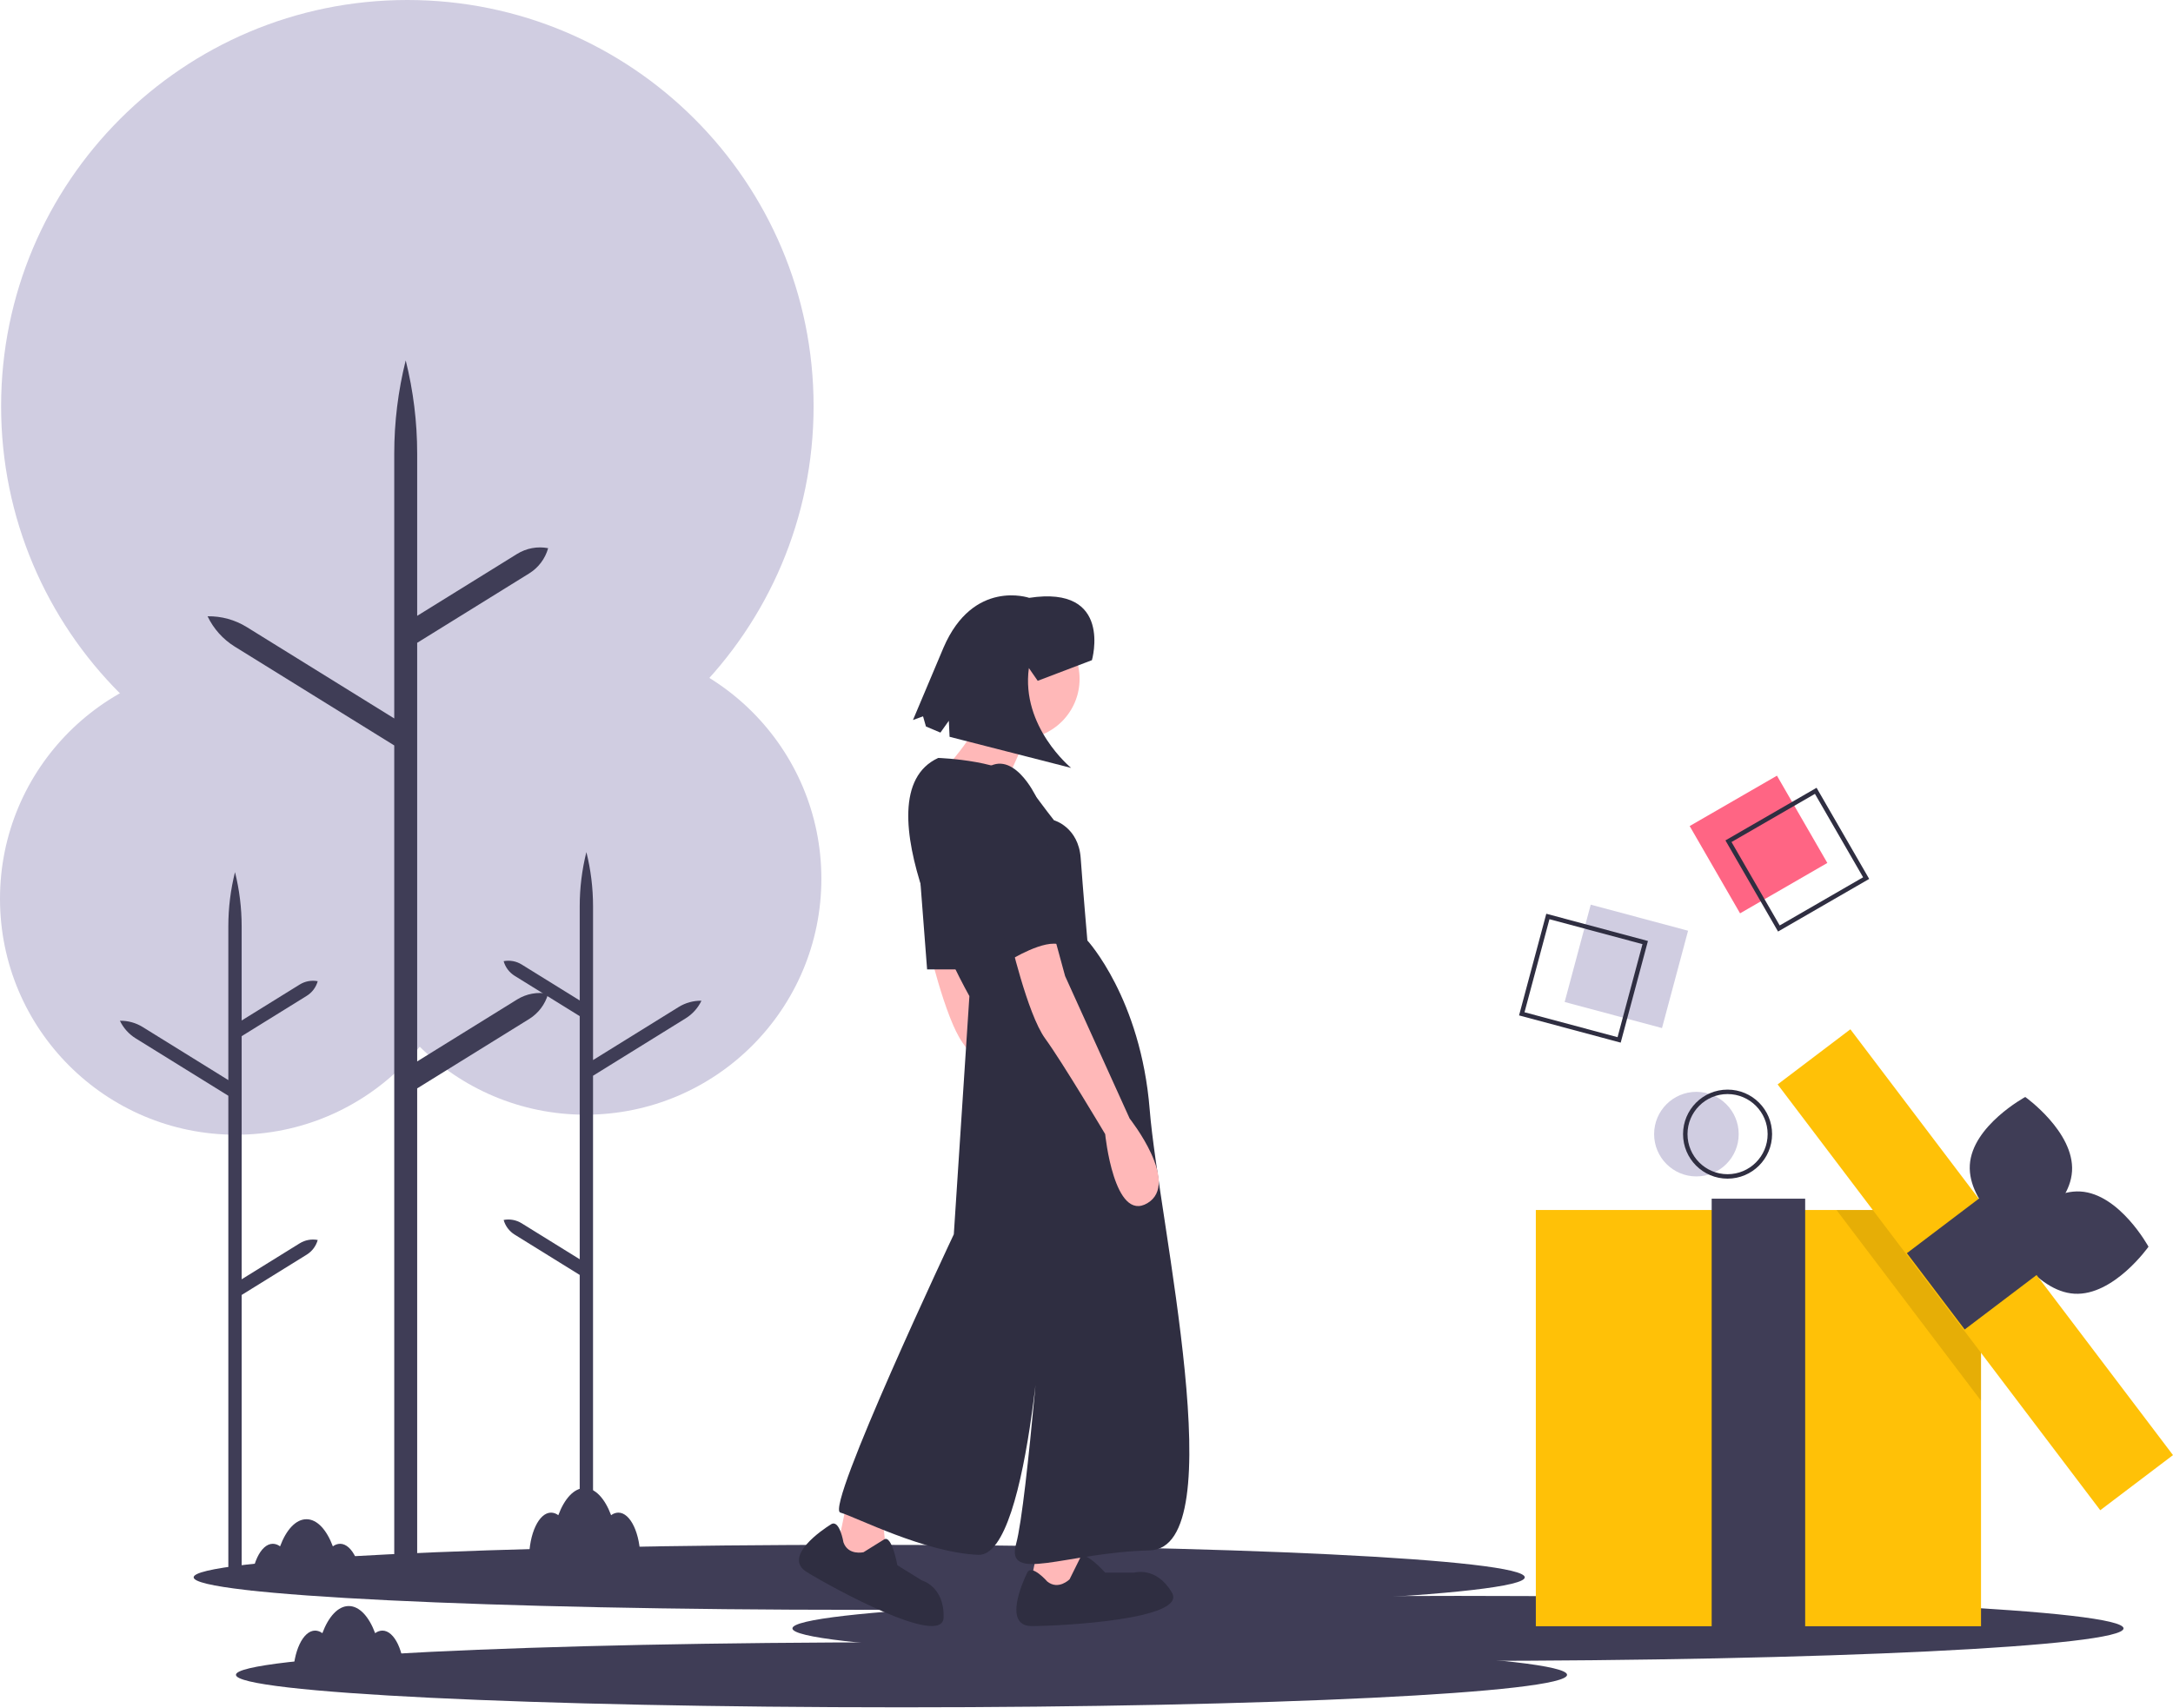
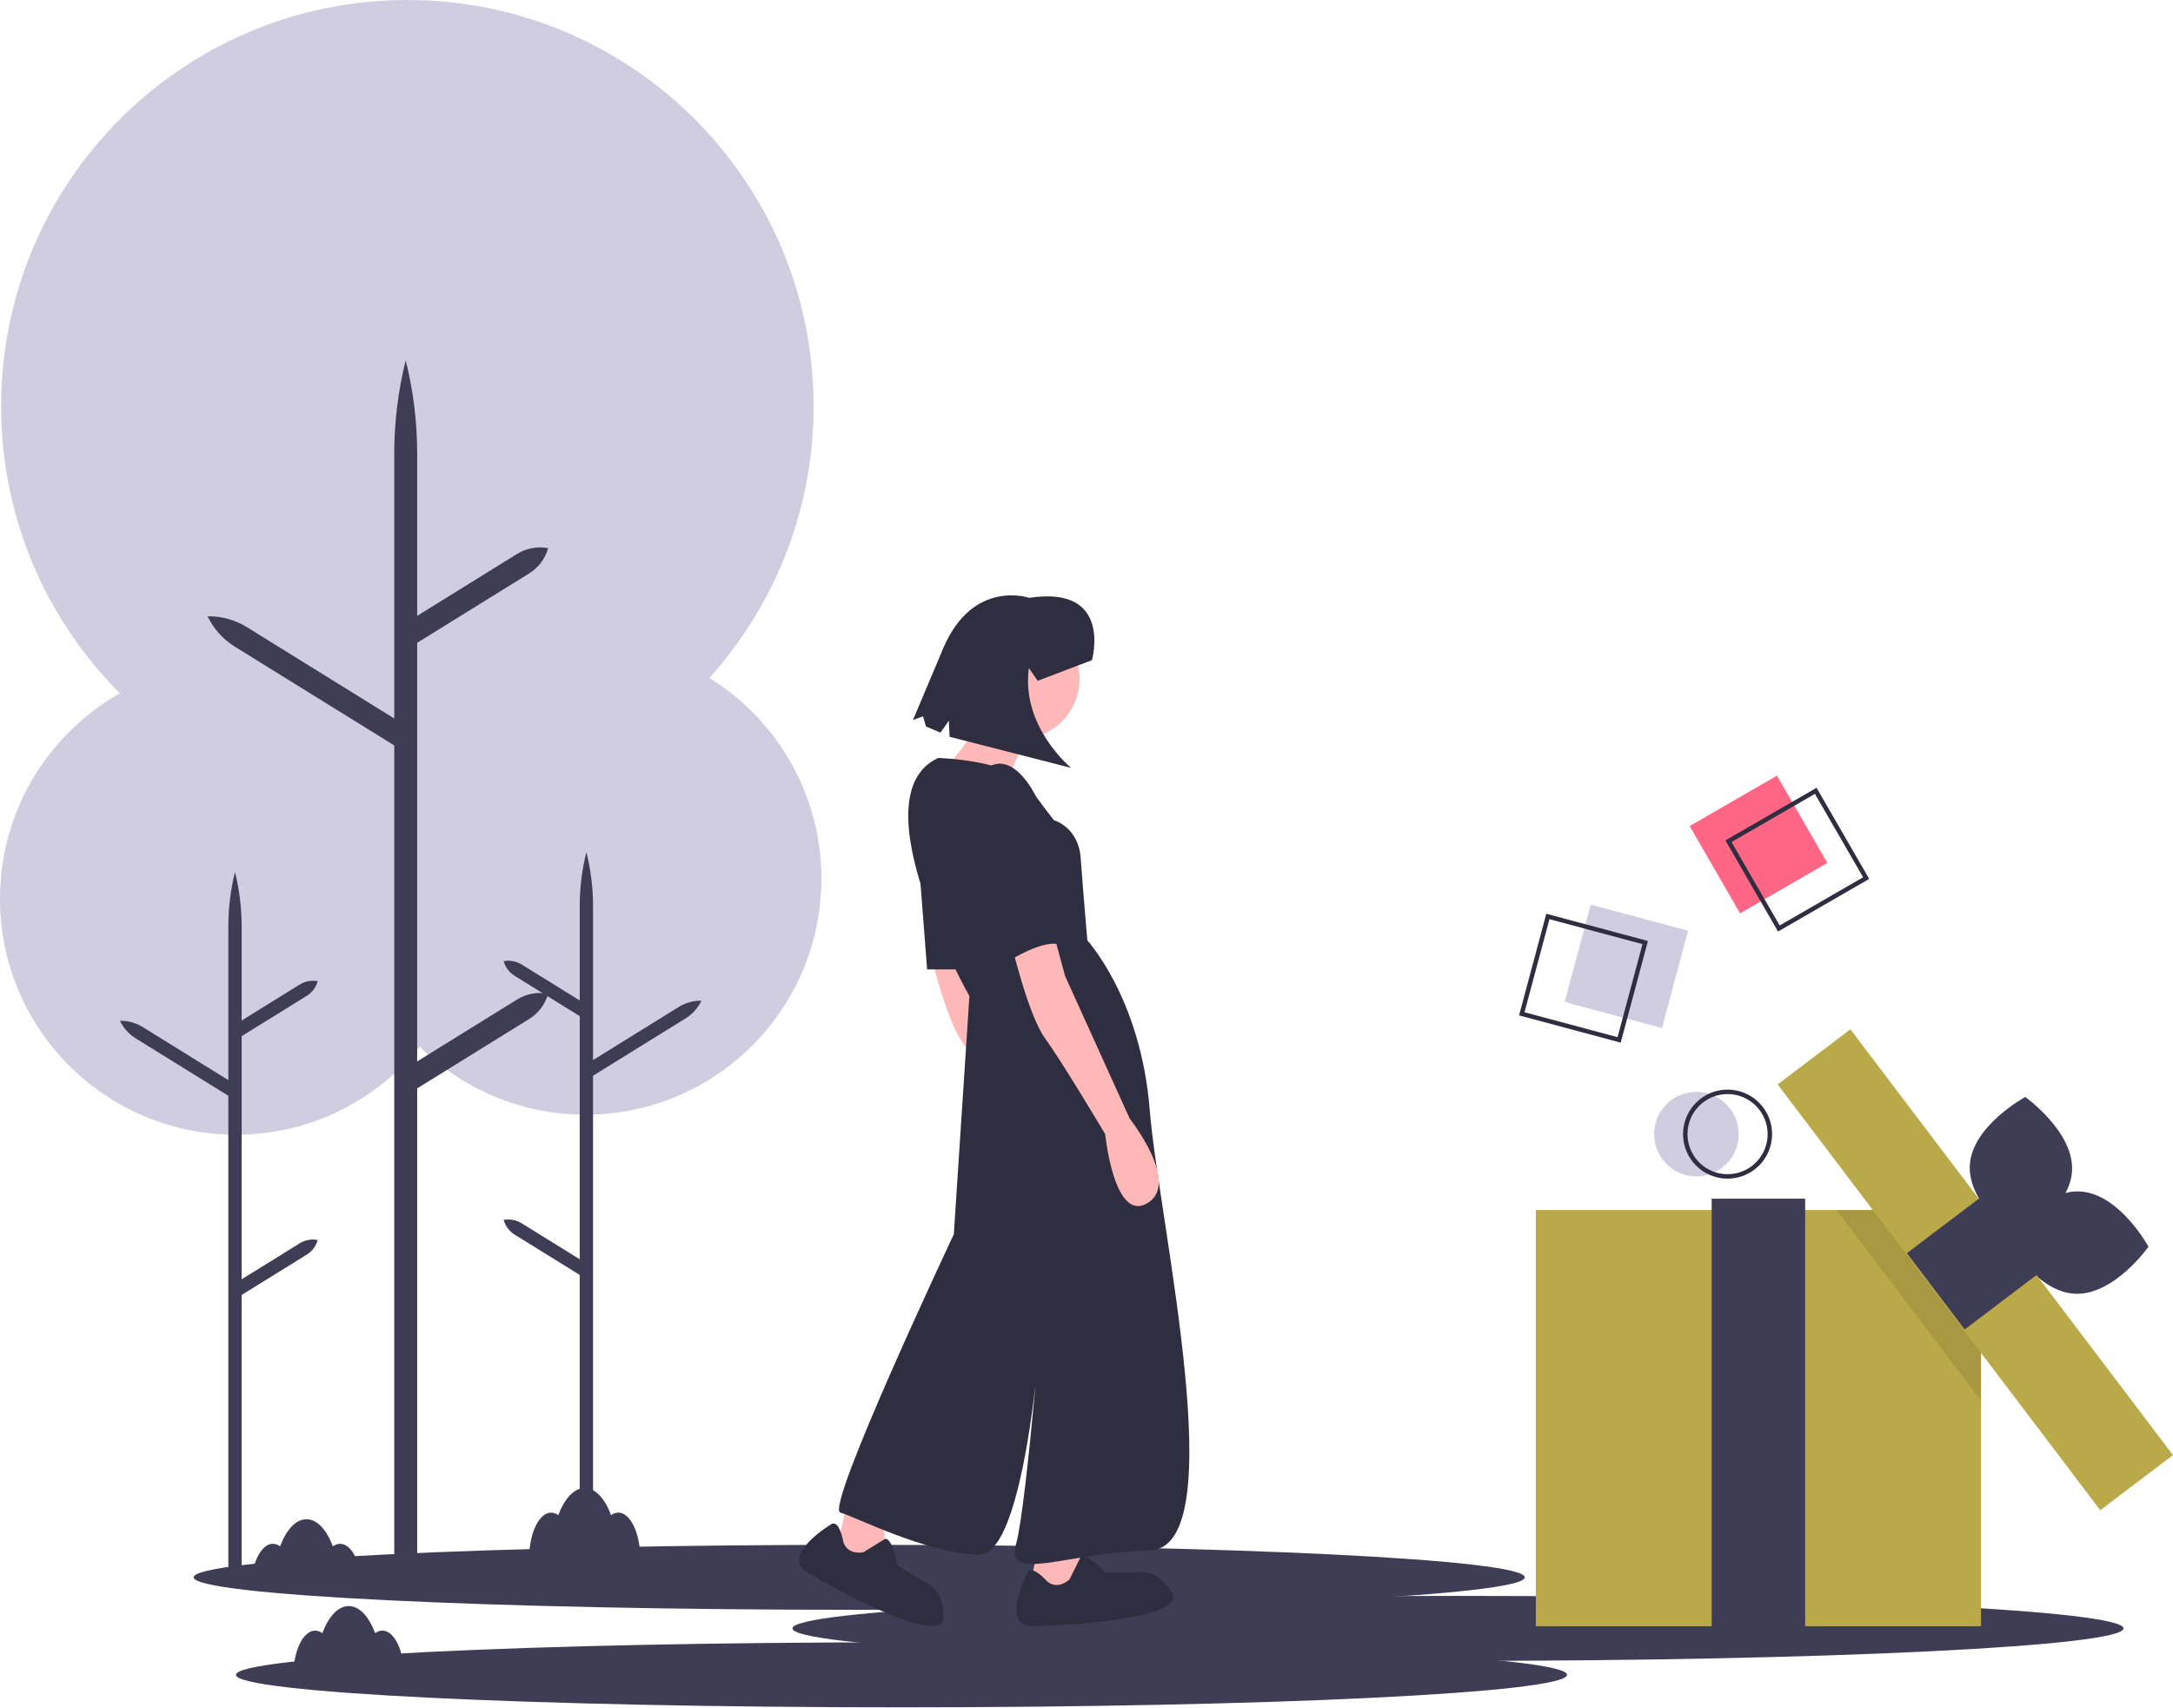
<svg xmlns="http://www.w3.org/2000/svg" id="fc22ab48-8f9a-4d8d-921d-dedaab023bdf" data-name="Layer 1" width="976.217" height="767" viewBox="0 0 976.217 767">
  <rect x="879.259" y="423.251" width="45.274" height="45.274" transform="translate(1794.014 314.5912) rotate(150)" fill="#ff6584" />
  <path d="M910.68,484.983,887.042,444.042l40.941-23.637,23.638,40.942Zm-20.905-40.209,21.638,37.477,37.477-21.637L927.251,423.137Z" transform="translate(-111.8916 -66.5)" fill="#2f2e41" />
  <circle cx="762.108" cy="509.5" r="19" fill="#d0cde1" />
  <path d="M888,596a20,20,0,1,1,20-20A20.022,20.022,0,0,1,888,596Zm0-38a18,18,0,1,0,18,18A18.021,18.021,0,0,0,888,558Z" transform="translate(-111.8916 -66.5)" fill="#2f2e41" />
  <circle cx="263" cy="394.766" r="106" fill="#d0cde1" />
  <path d="M346.253,616.054l26.075,16.158V522.993l-29.226-18.111a11.337,11.337,0,0,1-4.947-6.585l0,0h0a11.337,11.337,0,0,1,8.099,1.499l26.075,16.158V473.602a100.209,100.209,0,0,1,2.992-24.304,100.206,100.206,0,0,1,2.992,24.304V542.728l38.467-23.837a18.852,18.852,0,0,1,10.239-2.825,18.852,18.852,0,0,1-7.087,7.911L378.311,549.768V764.734h-5.984V639.252l-29.226-18.111a11.337,11.337,0,0,1-4.947-6.585l0,0h0A11.337,11.337,0,0,1,346.253,616.054Z" transform="translate(-111.8916 -66.5)" fill="#3f3d56" />
  <circle cx="106" cy="403.766" r="106" fill="#d0cde1" />
  <path d="M246.531,625.054l-26.075,16.158V531.993l29.226-18.111a11.337,11.337,0,0,0,4.947-6.585l0,0h-0a11.337,11.337,0,0,0-8.099,1.499l-26.075,16.158V482.602a100.208,100.208,0,0,0-2.992-24.304,100.206,100.206,0,0,0-2.992,24.304V551.728L176.005,527.891a18.852,18.852,0,0,0-10.239-2.825,18.852,18.852,0,0,0,7.087,7.911l41.619,25.79V773.734h5.984V648.252l29.226-18.111a11.337,11.337,0,0,0,4.947-6.585l0,0h-0A11.337,11.337,0,0,0,246.531,625.054Z" transform="translate(-111.8916 -66.5)" fill="#3f3d56" />
  <ellipse cx="386" cy="708.6" rx="299" ry="14.6" fill="#3f3d56" />
  <ellipse cx="655" cy="731.543" rx="299" ry="14.6" fill="#3f3d56" />
  <ellipse cx="405" cy="752.4" rx="299" ry="14.6" fill="#3f3d56" />
  <polygon points="468 687 462 716 487 716 484 687 468 687" fill="#ffb8b8" />
  <polygon points="380 677 374 706 399 706 396 677 380 677" fill="#ffb8b8" />
  <path d="M528.392,489s8,35,16,46,27,43,27,43,4,40,19,31-8-38-8-38l-29-64-6-22Z" transform="translate(-111.8916 -66.5)" fill="#ffb8b8" />
  <circle cx="458" cy="305" r="27" fill="#ffb8b8" />
  <path d="M576.392,390l-13,29-27-7s21-23,18-33Z" transform="translate(-111.8916 -66.5)" fill="#ffb8b8" />
  <path d="M533.392,407s32,1,40,12,12,16,12,16,11,3,12,17,3,37,3,37,24,26,28,76,38,197,0,198-65,15-60-3,13-122,13-122-6,128-30,127-55-17-62-19,51-125,51-125l7-107S496.392,424,533.392,407Z" transform="translate(-111.8916 -66.5)" fill="#2f2e41" />
  <polygon points="411.5 370.5 416.5 435.5 438.5 435.5 411.5 370.5" fill="#2f2e41" />
  <path d="M565.392,487s8,35,16,46,27,43,27,43,4,40,19,31-8-38-8-38l-29-64-6-22Z" transform="translate(-111.8916 -66.5)" fill="#ffb8b8" />
  <path d="M582.392,777s-7-8-9-4-11,24,2,24,70-3,63-15-17-9-17-9h-13s-9.356-10.443-11.178-6.722S592.392,776,592.392,776,587.392,781,582.392,777Z" transform="translate(-111.8916 -66.5)" fill="#2f2e41" />
  <path d="M490.815,759.402s-1.744-10.486-5.549-8.137-21.981,14.623-10.926,21.462,61.108,34.276,61.468,20.389-9.722-16.598-9.722-16.598l-11.055-6.839s-2.462-13.804-5.97-11.597-9.215,5.731-9.215,5.731S492.962,765.435,490.815,759.402Z" transform="translate(-111.8916 -66.5)" fill="#2f2e41" />
  <path d="M553.392,413s-7,14,0,39,12,46,12,46,16-10,23-7-11.073-66.643-11.073-66.643S566.392,401,553.392,413Z" transform="translate(-111.8916 -66.5)" fill="#2f2e41" />
  <path d="M602.437,363.079s9.682-33.799-28.184-28.001c0,0-25.092-8.67-38.477,22.33L522.047,389.949l4.524-1.637,1.299,4.554,6.508,2.746,3.773-5.308.337,7.196,54.603,13.975s-22.595-18.47-18.979-44.85l3.969,5.719Z" transform="translate(-111.8916 -66.5)" fill="#2f2e41" />
-   <rect x="689.97" y="543.58" width="200" height="187" fill="#ffc107" />
+   <rect x="689.97" y="543.58" width="200" height="187" fill="#baa949" />
  <rect x="768.969" y="538.5" width="42" height="198.084" fill="#3f3d56" />
  <circle cx="183" cy="182.505" r="182.505" fill="#d0cde1" />
  <path d="M344.201,515.511l-44.894,27.819V355.284l50.321-31.182a19.52,19.52,0,0,0,8.518-11.338l0-0h-0a19.52,19.52,0,0,0-13.944,2.581l-44.894,27.819V270.245a172.533,172.533,0,0,0-5.151-41.845,172.529,172.529,0,0,0-5.151,41.845V389.262l-66.231-41.041a32.458,32.458,0,0,0-17.628-4.863,32.458,32.458,0,0,0,12.201,13.621l71.658,44.404V771.5h10.303V555.451l50.321-31.182a19.52,19.52,0,0,0,8.518-11.338l0-0h-0A19.52,19.52,0,0,0,344.201,515.511Z" transform="translate(-111.8916 -66.5)" fill="#3f3d56" />
  <path d="M283.674,799.034a5.451,5.451,0,0,0-3.245,1.16C277.663,792.771,273.381,788,268.57,788s-9.093,4.771-11.859,12.194a5.451,5.451,0,0,0-3.245-1.16c-5.465,0-9.896,9.387-9.896,20.966h50C293.57,808.421,289.14,799.034,283.674,799.034Z" transform="translate(-111.8916 -66.5)" fill="#3f3d56" />
  <path d="M389.674,746.034a5.451,5.451,0,0,0-3.245,1.16C383.663,739.771,379.381,735,374.57,735s-9.093,4.771-11.859,12.194a5.451,5.451,0,0,0-3.245-1.16c-5.465,0-9.896,9.387-9.896,20.966h50C399.57,755.421,395.14,746.034,389.674,746.034Z" transform="translate(-111.8916 -66.5)" fill="#3f3d56" />
  <path d="M264.674,760.034a5.451,5.451,0,0,0-3.245,1.16C258.663,753.771,254.381,749,249.57,749s-9.093,4.771-11.859,12.194a5.451,5.451,0,0,0-3.245-1.16c-5.465,0-9.896,9.387-9.896,20.966h50C274.57,769.421,270.14,760.034,264.674,760.034Z" transform="translate(-111.8916 -66.5)" fill="#3f3d56" />
  <path d="M1042.748,592.653c-1.075,17.64-24.904,30.542-24.904,30.542s-22.086-15.699-21.011-33.34,24.904-30.542,24.904-30.542S1043.823,575.013,1042.748,592.653Z" transform="translate(-111.8916 -66.5)" fill="#3f3d56" />
  <path d="M1043.828,647.692c-17.644-1.02-30.619-24.808-30.619-24.808s15.63-22.135,33.274-21.115,30.619,24.808,30.619,24.808S1061.471,648.712,1043.828,647.692Z" transform="translate(-111.8916 -66.5)" fill="#3f3d56" />
  <polygon points="889.97 564 889.97 629.28 825.04 543.58 874.5 543.58 889.97 564" opacity="0.1" />
-   <rect x="879.3" y="616.43" width="240" height="41" transform="translate(791.5958 -610.714) rotate(52.84996)" fill="#ffc107" />
+   <rect x="879.3" y="616.43" width="240" height="41" transform="translate(791.5958 -610.714) rotate(52.84996)" fill="#baa949" />
  <rect x="977.184" y="612.133" width="43" height="43" transform="translate(788.7239 -611.5288) rotate(52.84996)" fill="#3f3d56" />
  <rect x="819.898" y="477.993" width="45.274" height="45.274" transform="translate(1414.898 1135.765) rotate(-165)" fill="#d0cde1" />
  <path d="M839.99,534.893l-45.663-12.235,12.235-45.664,45.663,12.235Zm-43.214-13.649,41.8,11.2,11.2-41.801-41.8-11.2Z" transform="translate(-111.8916 -66.5)" fill="#2f2e41" />
</svg>
